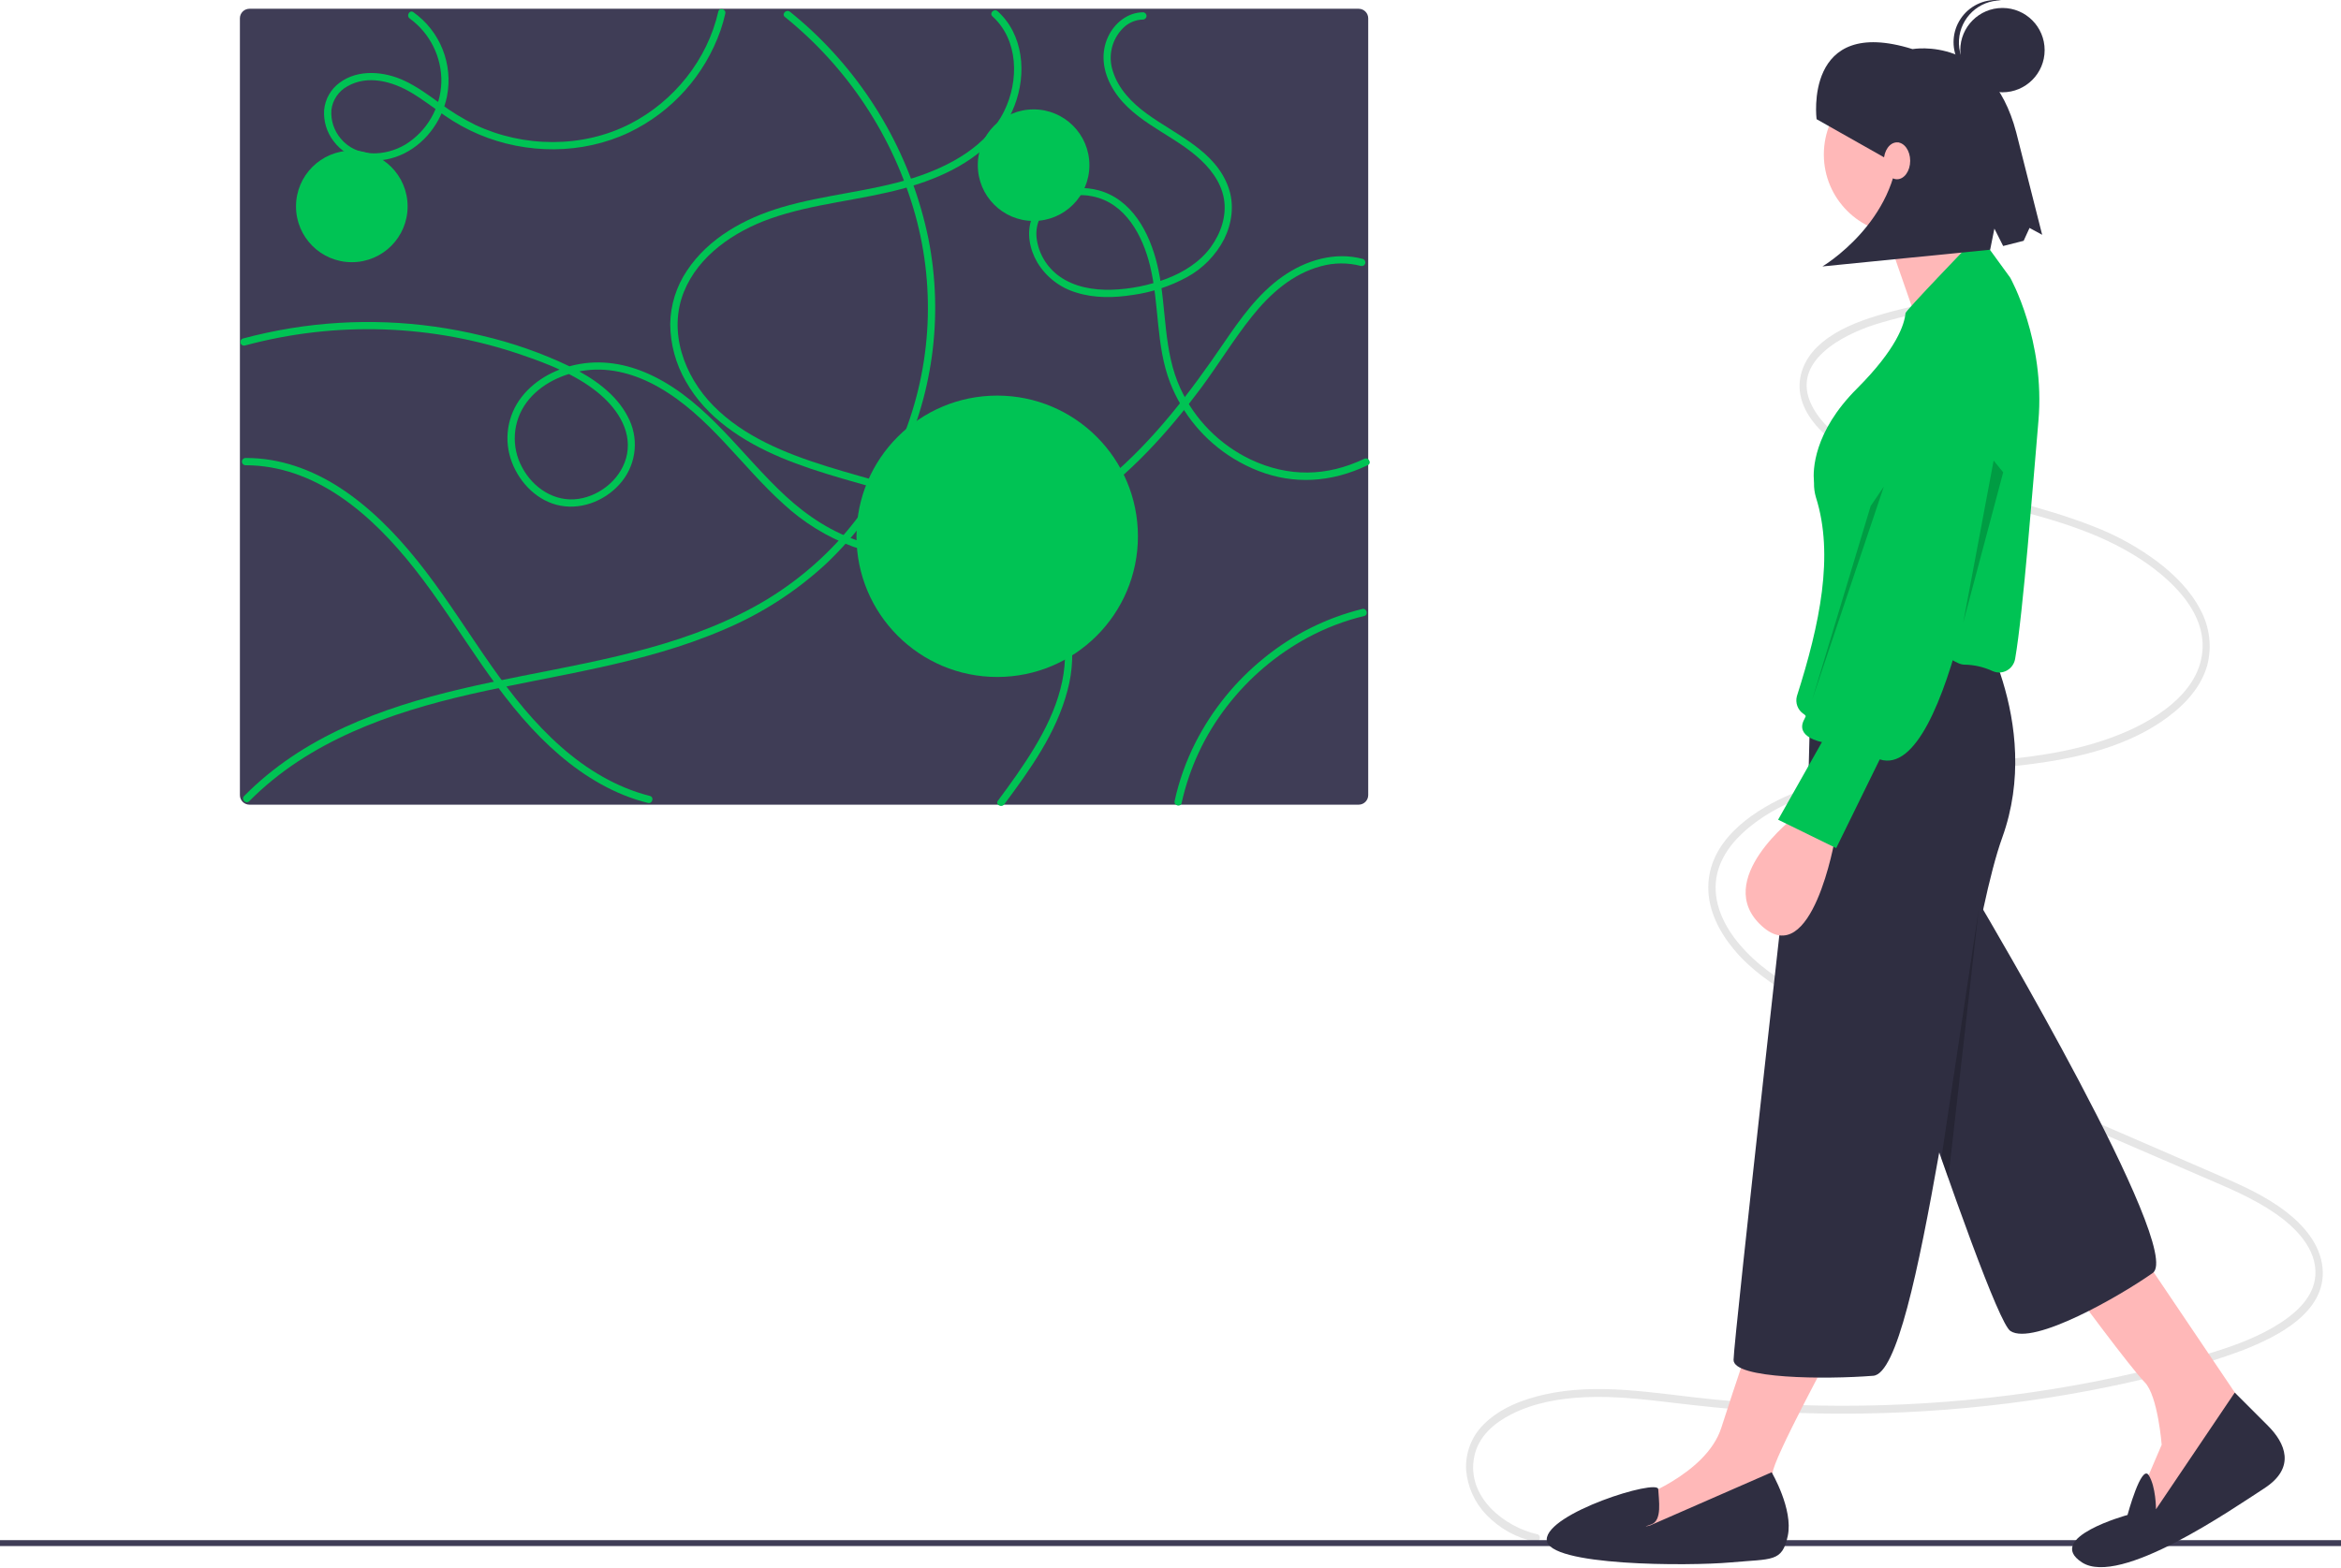
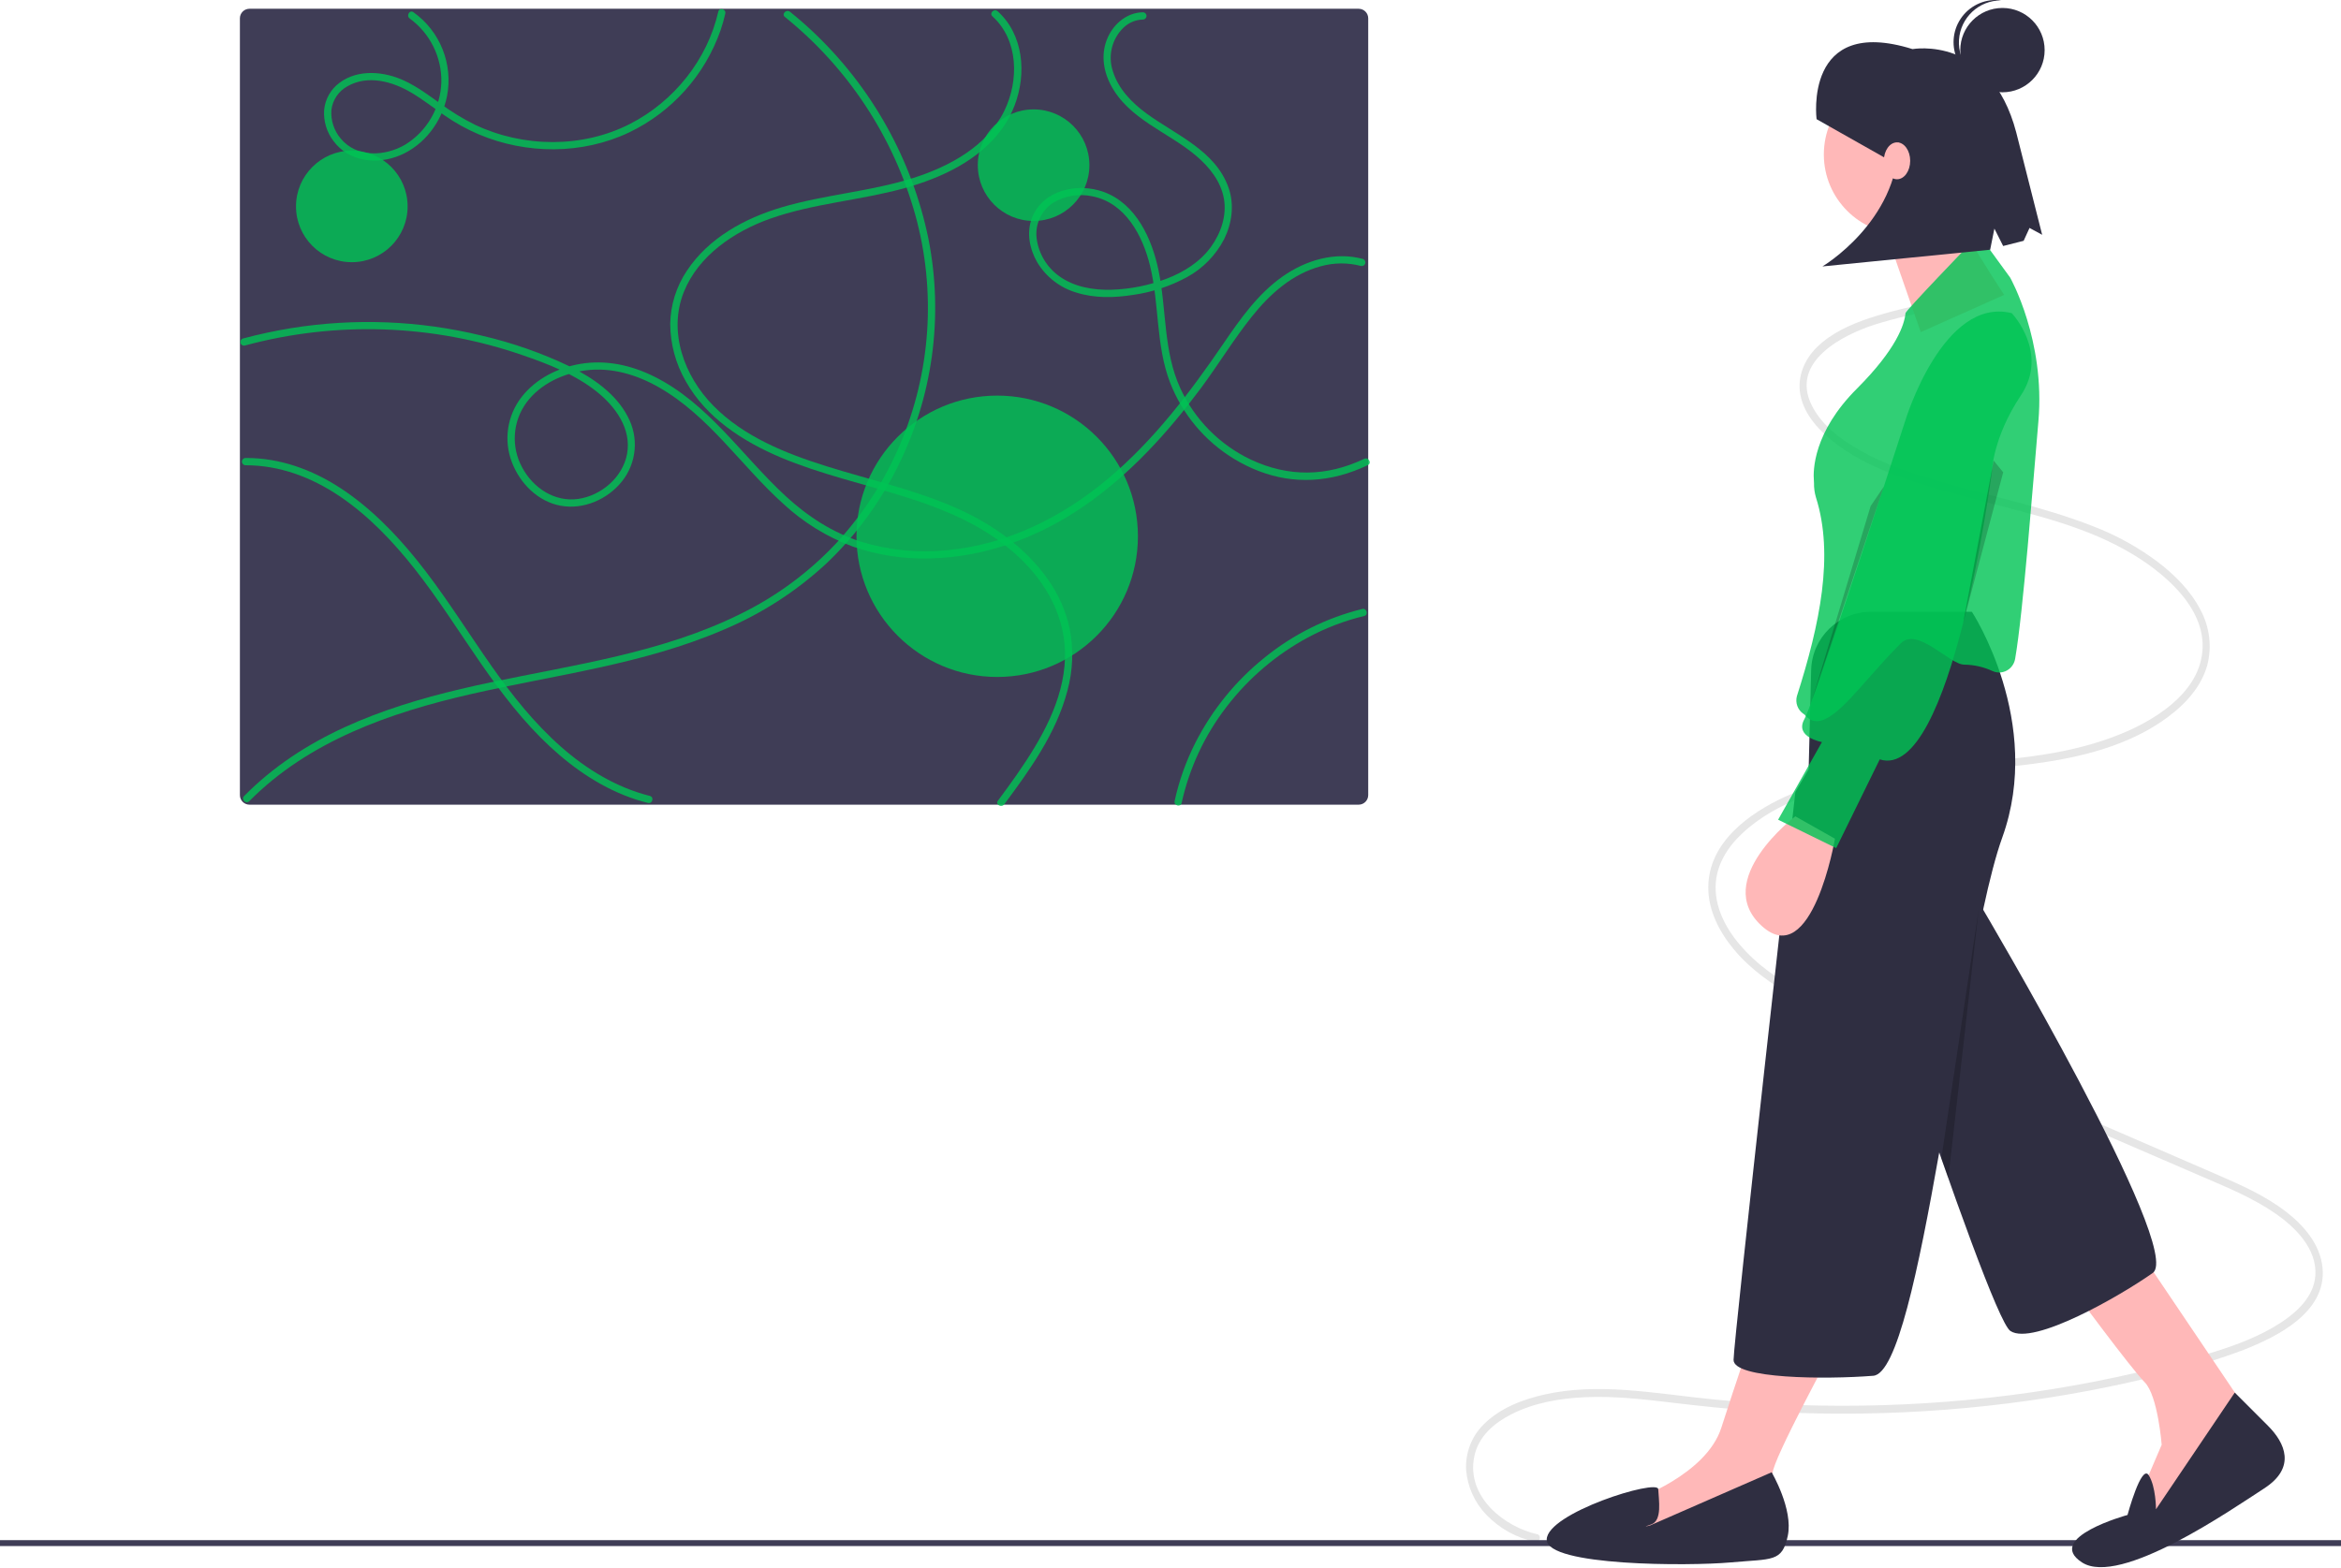
<svg xmlns="http://www.w3.org/2000/svg" data-name="Layer 1" width="888" height="594.649" viewBox="0 0 888 594.649">
  <path d="M739.111,734.824c-12.202-2.715-27.052-14.008-23.873-29.531,1.577-7.698,7.628-12.682,13.903-15.904,8.679-4.457,18.564-6.137,28.09-6.561,10.987-.489,21.963.745,32.868,2.05,10.766,1.288,21.533,2.442,32.347,3.146a503.435,503.435,0,0,0,63.992.077,499.579,499.579,0,0,0,62.259-7.801q15.313-2.911,30.442-6.831a238.921,238.921,0,0,0,27.962-8.61c11.991-4.743,31.492-13.973,29.902-31.066-.843-9.063-7.322-16.302-13.856-21.346-7.901-6.098-17.044-10.11-25.998-14.006-41.652-18.123-83.384-36.03-125.076-54.043-9.73-4.204-19.526-8.296-28.969-13.222-8.841-4.613-17.641-9.971-24.757-17.379-6.215-6.471-11.768-15.158-11.572-24.868.162-8.053,4.611-14.887,10.058-19.994,13.488-12.645,32.567-17.772,49.811-20.457,21.424-3.336,43.158-3.319,64.596-6.541,17.31-2.601,35.805-7.623,49.883-19.391,5.398-4.512,10.16-10.319,12.161-17.505a28.851,28.851,0,0,0-2.501-20.772c-3.813-7.505-9.896-13.483-16.293-18.378a101.376,101.376,0,0,0-24.711-13.602c-19.013-7.465-39.007-11.351-58.483-17.08-9.551-2.809-19.199-5.89-28.068-10.716-7.514-4.088-15.699-9.599-19.88-17.794-8.625-16.908,11.952-26.985,23.611-30.802a177.485,177.485,0,0,1,24.402-5.756c1.758-.311,1.012-3.202-.738-2.893a170.438,170.438,0,0,0-25.625,6.165c-7.031,2.407-14.286,5.57-19.808,11.013-4.638,4.571-7.523,11.067-6.287,17.923,1.463,8.113,7.822,14.364,13.794,18.891,7.897,5.987,16.902,9.898,26.031,13.085,9.615,3.357,19.434,5.973,29.25,8.539,19.614,5.128,40.108,9.697,57.814,20.609,12.386,7.633,29.212,21.945,25.092,39.684-1.829,7.875-7.383,14.031-13.376,18.56-7.243,5.473-15.541,9.211-23.955,12.001-39.237,13.01-82.42,3.706-120.646,21.376-12.997,6.008-28.784,16.947-28.911,34.158-.066,8.941,4.284,17.141,9.662,23.622,6.441,7.763,14.782,13.503,23.268,18.301a289.749,289.749,0,0,0,27.786,13.254q15.685,6.788,31.376,13.557l63.483,27.428,31.542,13.628c9.627,4.159,19.501,8.149,28.254,14.255,7.167,4.999,15.634,13.201,14.903,23.385-.581,8.088-7.102,13.924-13.061,17.827-7.716,5.053-16.385,8.321-25.009,11.037-9.948,3.133-20.059,5.731-30.19,8.067a485.73,485.73,0,0,1-63.339,10.214,504.95,504.95,0,0,1-64.346,1.976q-16.278-.54-32.506-2.146c-11.152-1.107-22.255-2.811-33.436-3.568-10.113-.684-20.323-.526-30.282,1.673-8.316,1.836-17.101,5.109-23.413,11.494a22.568,22.568,0,0,0-6.551,17.174,27.833,27.833,0,0,0,7.674,17.018,35.866,35.866,0,0,0,18.563,10.267c1.743.388,2.489-2.503.738-2.893Z" transform="translate(-156 -152.6756)" fill="#e6e6e6" />
  <rect y="584.394" width="888" height="2.241" fill="#3f3d56" />
  <path d="M969.501,630.316l41.758,61.917-38.878,38.878-5.04-10.08,8.64-20.159s-1.44-18.719-6.48-23.759-27.359-35.278-27.359-35.278Z" transform="translate(-156 -152.6756)" fill="#ffb8b8" />
  <path d="M916.224,430.165s7.918,12.532-8.641,66.53c0,0,77.239,130.36,65,139s-45.36,27.76-54,22-71.476-200.891-71.476-200.891Z" transform="translate(-156 -152.6756)" fill="#2f2e41" />
  <path d="M1003.7,681.074l12.599,12.599c6.48,6.48,10.8,15.839-1.44,23.759s-54.717,37.438-69.117,28.079,17.279-17.999,17.279-17.999,5.238-19.422,8.019-15.111,2.781,12.951,2.781,12.951Z" transform="translate(-156 -152.6756)" fill="#2f2e41" />
  <path d="M851.427,664.154s-23.039,42.478-23.039,47.518,1.44,19.439,1.44,19.439l-43.918,10.8-15.119-7.2,5.04-12.959s27.359-9.36,33.118-27.359,12.239-36.718,12.239-36.718Z" transform="translate(-156 -152.6756)" fill="#ffb8b8" />
  <circle cx="722.066" cy="58.62" r="30.239" fill="#ffb8b8" />
  <path d="M870.146,237.214l14.437,41.481,31.641-14.122s-21.599-33.118-21.599-37.438Z" transform="translate(-156 -152.6756)" fill="#ffb8b8" />
  <path d="M865.826,384.807H903.984s27.359,41.758,11.519,85.676c-2.426,6.725-4.833,16.146-7.237,27.284-5.527,25.615-11.03,60.312-16.669,92.196-7.921,44.785-16.111,84.019-25.015,84.732-17.999,1.44-53,1.2-53-6s23.445-215.491,23.445-215.491l5.04-8.64.953-37.633a22.699,22.699,0,0,1,22.806-22.124Z" transform="translate(-156 -152.6756)" fill="#2f2e41" />
  <path d="M828.028,711.312s8.28,14.039,6.12,24.119-5.76,8.64-21.599,10.08-69.837,1.44-69.837-8.64,42.123-23.169,42.3-19.144,1.618,11.945-2.702,13.385-.36.36-.36.36Z" transform="translate(-156 -152.6756)" fill="#2f2e41" />
  <path d="M852.046,470.913s-8.66,50.502-27.774,33.101,12.726-41.594,12.726-41.594Z" transform="translate(-156 -152.6756)" fill="#ffb8b8" />
-   <path d="M911.843,407.314a6.064,6.064,0,0,0,6.208-.735,6.361,6.361,0,0,0,2.355-4.012c3.02-17.411,6.697-65.678,8.815-90.085,2.658-30.626-10.617-54.346-10.728-54.491l-7.823-10.756a6.14,6.14,0,0,0-7.353-2.064s-24.422,25.338-24.512,26.317c-.383,4.201-3.29,13.511-18.44,28.661-16.577,16.577-16.669,31.045-16.302,35.084q.036.398.037.796a17.76,17.76,0,0,0,.73,5.356c6.943,21.89,1.506,48.097-7.226,75.453a6.17,6.17,0,0,0,2.487,6.695c2.55,1.735-.508-.839.402.275,6.018,7.374,14.678-2.903,24.584-14.117,3.451-3.906,7.362-8.334,11.972-12.944,6.338-6.338,18.447,8.125,24.078,8.125A26.146,26.146,0,0,1,911.843,407.314Z" transform="translate(-156 -152.6756)" fill="#00c354" />
-   <path d="M919.115,271.499s14.276,14.974,3.468,31.196-11.004,29.034-11.004,29.034-15.264,117.871-42.548,109.087l-16.519,33.666-22.026-10.777,16.631-29.47s-10.547-1.819-6.655-8.716c2.734-4.844,20.492-58.713,30.82-90.351,4.377-13.407,7.42-22.822,7.42-22.822S893.004,265.031,919.115,271.499Z" transform="translate(-156 -152.6756)" fill="#00c354" />
+   <path d="M911.843,407.314a6.064,6.064,0,0,0,6.208-.735,6.361,6.361,0,0,0,2.355-4.012c3.02-17.411,6.697-65.678,8.815-90.085,2.658-30.626-10.617-54.346-10.728-54.491l-7.823-10.756a6.14,6.14,0,0,0-7.353-2.064s-24.422,25.338-24.512,26.317c-.383,4.201-3.29,13.511-18.44,28.661-16.577,16.577-16.669,31.045-16.302,35.084q.036.398.037.796a17.76,17.76,0,0,0,.73,5.356c6.943,21.89,1.506,48.097-7.226,75.453a6.17,6.17,0,0,0,2.487,6.695c2.55,1.735-.508-.839.402.275,6.018,7.374,14.678-2.903,24.584-14.117,3.451-3.906,7.362-8.334,11.972-12.944,6.338-6.338,18.447,8.125,24.078,8.125A26.146,26.146,0,0,1,911.843,407.314Z" transform="translate(-156 -152.6756)" fill="#00c355ce" />
+   <path d="M919.115,271.499s14.276,14.974,3.468,31.196-11.004,29.034-11.004,29.034-15.264,117.871-42.548,109.087l-16.519,33.666-22.026-10.777,16.631-29.47s-10.547-1.819-6.655-8.716c2.734-4.844,20.492-58.713,30.82-90.351,4.377-13.407,7.42-22.822,7.42-22.822S893.004,265.031,919.115,271.499Z" transform="translate(-156 -152.6756)" fill="#00c355ce" />
  <polygon points="759.864 179.214 744.696 236.253 756.232 174.753 759.864 179.214" opacity="0.2" />
  <path d="M845.074,197.897s-5.084-39.564,36.396-26.59c0,0,29.625-5.436,39.34,31.62l9.837,38.844-4.794-2.609-2.235,4.886-7.769,1.967-3.324-6.598-1.608,8.013-63.631,6.343s28.499-16.854,28.951-47.061l-5.428,5.736Z" transform="translate(-156 -152.6756)" fill="#2f2e41" />
  <path d="M250.619,156A3.633,3.633,0,0,0,247,159.638v294.724A3.633,3.633,0,0,0,250.619,458h420.762A3.632,3.632,0,0,0,675,454.362V159.638A3.632,3.632,0,0,0,671.381,156Z" transform="translate(-156 -152.6756)" fill="#3f3d56" />
-   <path d="M249.106,329.211c12.835-.037,24.953,4.524,35.521,11.618,11.093,7.445,20.468,17.309,28.704,27.756,9.101,11.544,16.899,24.036,25.27,36.102,7.731,11.143,16.015,21.976,25.978,31.235,9.426,8.76,20.344,16.125,32.656,20.119,1.5.487,3.017.917,4.546,1.3,1.724.433,2.459-2.229.734-2.662-12.644-3.173-23.949-10.046-33.668-18.612-10.141-8.939-18.573-19.545-26.324-30.57-8.439-12.003-16.205-24.483-25.128-36.143-8.256-10.788-17.541-20.932-28.569-28.948-10.234-7.439-22.088-12.737-34.796-13.771-1.639-.133-3.281-.19-4.925-.185a1.381,1.381,0,0,0,0,2.761Z" transform="translate(-156 -152.6756)" fill="#00c354" />
-   <path d="M250.54,456.681c22.578-22.838,53.444-33.633,84.095-40.636,32.058-7.324,65.133-11.257,95.592-24.324a133.134,133.134,0,0,0,39.432-25.418,130.838,130.838,0,0,0,26.418-35.638,135.082,135.082,0,0,0,12.102-87.391,149.293,149.293,0,0,0-44.012-78.742q-4.102-3.856-8.493-7.382c-1.371-1.104-3.337.837-1.952,1.952a147.512,147.512,0,0,1,49.412,74.903,132.285,132.285,0,0,1-5.942,87.822,130.776,130.776,0,0,1-23.732,36.689,125.432,125.432,0,0,1-36.89,27.261c-29.546,14.588-62.617,19.103-94.518,25.821-30.078,6.334-60.76,15.368-84.875,35.269a115.122,115.122,0,0,0-8.588,7.862c-1.251,1.265.701,3.218,1.952,1.952Z" transform="translate(-156 -152.6756)" fill="#00c354" />
-   <path d="M248.846,283.793a179.109,179.109,0,0,1,105.248,3.605c9.857,3.38,19.966,7.309,28.212,13.845,7.094,5.623,13.323,14.134,11.551,23.691-1.634,8.809-9.737,15.768-18.458,17.041-8.995,1.313-17.19-4.16-21.316-11.917a22.993,22.993,0,0,1,1.667-24.696c5.214-7.023,13.883-11.034,22.402-12.146,9.739-1.271,19.317,1.599,27.74,6.399,19.038,10.848,31.195,29.76,47.183,44.177A79.314,79.314,0,0,0,479.548,360.095a82.222,82.222,0,0,0,29.54,4.467c21.038-.536,41.212-8.136,58.4-20.057,17.242-11.959,31.482-27.66,43.951-44.417,6.667-8.96,12.462-18.588,19.438-27.312,6.868-8.587,15.365-16.221,26.232-19.096a28.952,28.952,0,0,1,15.127-.084,1.382,1.382,0,0,0,.734-2.662c-10.565-2.881-21.671.491-30.43,6.64-9.369,6.577-16.083,16.11-22.452,25.446-12.725,18.652-26.428,36.728-43.822,51.32-17.366,14.568-38.265,25.007-61.049,27.099a82.882,82.882,0,0,1-32.388-3.156c-10.957-3.442-20.458-9.659-28.856-17.408-16.501-15.225-29.336-35.21-49.988-45.402-8.705-4.296-18.231-6.357-27.878-4.721-8.494,1.44-16.848,5.628-22.203,12.509a25.433,25.433,0,0,0-3.733,24.802c3.051,8.01,9.858,14.928,18.503,16.505,8.726,1.592,17.842-2.432,23.291-9.281a22.364,22.364,0,0,0,2.132-24.583c-4.482-8.664-13.226-14.653-21.742-18.88A162.285,162.285,0,0,0,338.862,280.054a182.683,182.683,0,0,0-72.471-2.853,186.935,186.935,0,0,0-18.278,3.93,1.382,1.382,0,0,0,.734,2.662Z" transform="translate(-156 -152.6756)" fill="#00c354" />
-   <path d="M536.913,457.893c9.769-13.118,19.757-27.032,23.974-43.081a51.756,51.756,0,0,0,.9-23.501,50.695,50.695,0,0,0-8.348-18.882c-8.302-11.793-20.543-20.557-33.568-26.473-16.13-7.327-33.525-11.084-50.361-16.367-15.519-4.87-31.429-11.225-43.022-23.061-10.953-11.183-17.159-28.016-11.05-43.157,5.543-13.738,19.051-22.848,32.536-27.658,16.533-5.897,34.24-6.958,51.088-11.632,14.085-3.907,28.499-10.569,37.22-22.802,7.391-10.367,9.763-25.316,3.855-36.903a26.062,26.062,0,0,0-5.722-7.448c-1.314-1.191-3.272.756-1.952,1.952,9.962,9.028,10.081,24.474,4.468,35.909-6.59,13.425-20.819,21.073-34.515,25.417-16.302,5.17-33.552,6.274-49.933,11.138-14,4.158-27.696,11.612-35.934,24.071A37.33,37.33,0,0,0,410.23,275.558a44.107,44.107,0,0,0,5.949,21.877c7.789,13.828,21.67,22.774,35.957,28.81,30.037,12.691,65.67,14.629,90.417,37.896,10.627,9.992,17.843,23.263,17.427,38.129-.46,16.397-9.225,31.315-18.342,44.417-2.307,3.316-4.697,6.572-7.109,9.812-1.062,1.426,1.334,2.804,2.384,1.394Z" transform="translate(-156 -152.6756)" fill="#00c354" />
-   <path d="M311.413,159.69a29.219,29.219,0,0,1,12.004,24.196,28.873,28.873,0,0,1-13.65,23.636c-7.668,4.526-18.445,5.096-24.55-2.3a15.095,15.095,0,0,1-3.511-10.777,11.832,11.832,0,0,1,6.112-9.047c7.746-4.419,17.029-1.817,24.187,2.417,4.431,2.621,8.485,5.81,12.721,8.721a72.691,72.691,0,0,0,12.899,7.125c18.034,7.618,39.195,7.708,56.972-.712a67.83,67.83,0,0,0,34.726-38.761,61.745,61.745,0,0,0,1.798-6.352c.393-1.73-2.268-2.469-2.662-.734-4.149,18.256-16.823,34.042-33.431,42.563-18.102,9.288-40.453,9.028-58.75.391a86.372,86.372,0,0,1-13.358-8.162c-4.316-3.093-8.62-6.287-13.445-8.558-7.584-3.569-17.511-4.574-24.623.705a14.488,14.488,0,0,0-5.906,10.402,17.546,17.546,0,0,0,3.534,11.726c5.916,7.98,16.565,9.11,25.3,5.426,9.187-3.875,15.806-12.649,17.77-22.345a31.689,31.689,0,0,0-12.741-31.946c-1.445-1.039-2.825,1.355-1.394,2.384Z" transform="translate(-156 -152.6756)" fill="#00c354" />
-   <path d="M604.223,457.363a92.192,92.192,0,0,1,17.105-36.58,96.702,96.702,0,0,1,30.789-26.217,89.251,89.251,0,0,1,21.348-8.16c1.727-.416.996-3.079-.734-2.662A94.822,94.822,0,0,0,635.639,402.228a99.07,99.07,0,0,0-26.165,32.199,92.136,92.136,0,0,0-7.913,22.201c-.373,1.733,2.288,2.473,2.662.734Z" transform="translate(-156 -152.6756)" fill="#00c354" />
-   <path d="M589.563,157.337c-5.887.059-10.851,4.134-13.262,9.329-2.736,5.896-1.988,12.384.945,18.064,6.842,13.252,21.781,17.948,32.538,27.11,4.991,4.251,9.341,9.66,10.486,16.279,1.116,6.452-1.188,13.101-4.963,18.293-4.122,5.669-10.338,9.566-16.813,12.025a64.432,64.432,0,0,1-20.815,4.173c-6.879.195-14.152-1.007-19.849-5.111a20.991,20.991,0,0,1-8.627-14.514,14.1,14.1,0,0,1,6.377-13.419,20.542,20.542,0,0,1,14.782-2.399c12.59,2.488,19.112,14.981,21.896,26.433,3.545,14.583,2.137,30.086,7.589,44.256a58.627,58.627,0,0,0,24.084,28.829c12.577,7.65,26.118,10.126,40.389,6.389a59.254,59.254,0,0,0,10.554-3.926c1.602-.767.203-3.148-1.394-2.384-14.187,6.791-28.702,7.008-42.979.316a55.835,55.835,0,0,1-26.787-27.102c-6.46-14.06-5.176-29.846-8.251-44.697-2.475-11.953-8.487-25.278-20.769-29.772-9.883-3.617-23.129-.809-27.243,9.833-2.151,5.563-.906,11.925,2.048,16.947a25.861,25.861,0,0,0,14.764,11.394c6.926,2.201,14.4,2.017,21.505.896a60.473,60.473,0,0,0,20.412-6.706,34.454,34.454,0,0,0,14.195-14.514c2.951-6.015,3.9-13.016,1.657-19.426-4.957-14.162-19.948-20.01-31.139-28.199-5.514-4.035-10.69-9.334-12.745-16.013a15.953,15.953,0,0,1,4.04-16.564,10.976,10.976,0,0,1,7.375-3.062,1.381,1.381,0,0,0,0-2.761Z" transform="translate(-156 -152.6756)" fill="#00c354" />
-   <circle cx="378.266" cy="203.486" r="53.38" fill="#00c354" />
-   <circle cx="392.071" cy="62.673" r="21.168" fill="#00c354" />
-   <circle cx="133.452" cy="78.319" r="21.168" fill="#00c354" />
+   <path d="M249.106,329.211c12.835-.037,24.953,4.524,35.521,11.618,11.093,7.445,20.468,17.309,28.704,27.756,9.101,11.544,16.899,24.036,25.27,36.102,7.731,11.143,16.015,21.976,25.978,31.235,9.426,8.76,20.344,16.125,32.656,20.119,1.5.487,3.017.917,4.546,1.3,1.724.433,2.459-2.229.734-2.662-12.644-3.173-23.949-10.046-33.668-18.612-10.141-8.939-18.573-19.545-26.324-30.57-8.439-12.003-16.205-24.483-25.128-36.143-8.256-10.788-17.541-20.932-28.569-28.948-10.234-7.439-22.088-12.737-34.796-13.771-1.639-.133-3.281-.19-4.925-.185a1.381,1.381,0,0,0,0,2.761Z" transform="translate(-156 -152.6756)" fill="#00c355ce" />
+   <path d="M250.54,456.681c22.578-22.838,53.444-33.633,84.095-40.636,32.058-7.324,65.133-11.257,95.592-24.324a133.134,133.134,0,0,0,39.432-25.418,130.838,130.838,0,0,0,26.418-35.638,135.082,135.082,0,0,0,12.102-87.391,149.293,149.293,0,0,0-44.012-78.742q-4.102-3.856-8.493-7.382c-1.371-1.104-3.337.837-1.952,1.952a147.512,147.512,0,0,1,49.412,74.903,132.285,132.285,0,0,1-5.942,87.822,130.776,130.776,0,0,1-23.732,36.689,125.432,125.432,0,0,1-36.89,27.261c-29.546,14.588-62.617,19.103-94.518,25.821-30.078,6.334-60.76,15.368-84.875,35.269a115.122,115.122,0,0,0-8.588,7.862c-1.251,1.265.701,3.218,1.952,1.952Z" transform="translate(-156 -152.6756)" fill="#00c355ce" />
+   <path d="M248.846,283.793a179.109,179.109,0,0,1,105.248,3.605c9.857,3.38,19.966,7.309,28.212,13.845,7.094,5.623,13.323,14.134,11.551,23.691-1.634,8.809-9.737,15.768-18.458,17.041-8.995,1.313-17.19-4.16-21.316-11.917a22.993,22.993,0,0,1,1.667-24.696c5.214-7.023,13.883-11.034,22.402-12.146,9.739-1.271,19.317,1.599,27.74,6.399,19.038,10.848,31.195,29.76,47.183,44.177A79.314,79.314,0,0,0,479.548,360.095a82.222,82.222,0,0,0,29.54,4.467c21.038-.536,41.212-8.136,58.4-20.057,17.242-11.959,31.482-27.66,43.951-44.417,6.667-8.96,12.462-18.588,19.438-27.312,6.868-8.587,15.365-16.221,26.232-19.096a28.952,28.952,0,0,1,15.127-.084,1.382,1.382,0,0,0,.734-2.662c-10.565-2.881-21.671.491-30.43,6.64-9.369,6.577-16.083,16.11-22.452,25.446-12.725,18.652-26.428,36.728-43.822,51.32-17.366,14.568-38.265,25.007-61.049,27.099a82.882,82.882,0,0,1-32.388-3.156c-10.957-3.442-20.458-9.659-28.856-17.408-16.501-15.225-29.336-35.21-49.988-45.402-8.705-4.296-18.231-6.357-27.878-4.721-8.494,1.44-16.848,5.628-22.203,12.509a25.433,25.433,0,0,0-3.733,24.802c3.051,8.01,9.858,14.928,18.503,16.505,8.726,1.592,17.842-2.432,23.291-9.281a22.364,22.364,0,0,0,2.132-24.583c-4.482-8.664-13.226-14.653-21.742-18.88A162.285,162.285,0,0,0,338.862,280.054a182.683,182.683,0,0,0-72.471-2.853,186.935,186.935,0,0,0-18.278,3.93,1.382,1.382,0,0,0,.734,2.662Z" transform="translate(-156 -152.6756)" fill="#00c355ce" />
+   <path d="M536.913,457.893c9.769-13.118,19.757-27.032,23.974-43.081a51.756,51.756,0,0,0,.9-23.501,50.695,50.695,0,0,0-8.348-18.882c-8.302-11.793-20.543-20.557-33.568-26.473-16.13-7.327-33.525-11.084-50.361-16.367-15.519-4.87-31.429-11.225-43.022-23.061-10.953-11.183-17.159-28.016-11.05-43.157,5.543-13.738,19.051-22.848,32.536-27.658,16.533-5.897,34.24-6.958,51.088-11.632,14.085-3.907,28.499-10.569,37.22-22.802,7.391-10.367,9.763-25.316,3.855-36.903a26.062,26.062,0,0,0-5.722-7.448c-1.314-1.191-3.272.756-1.952,1.952,9.962,9.028,10.081,24.474,4.468,35.909-6.59,13.425-20.819,21.073-34.515,25.417-16.302,5.17-33.552,6.274-49.933,11.138-14,4.158-27.696,11.612-35.934,24.071A37.33,37.33,0,0,0,410.23,275.558a44.107,44.107,0,0,0,5.949,21.877c7.789,13.828,21.67,22.774,35.957,28.81,30.037,12.691,65.67,14.629,90.417,37.896,10.627,9.992,17.843,23.263,17.427,38.129-.46,16.397-9.225,31.315-18.342,44.417-2.307,3.316-4.697,6.572-7.109,9.812-1.062,1.426,1.334,2.804,2.384,1.394Z" transform="translate(-156 -152.6756)" fill="#00c355ce" />
+   <path d="M311.413,159.69a29.219,29.219,0,0,1,12.004,24.196,28.873,28.873,0,0,1-13.65,23.636c-7.668,4.526-18.445,5.096-24.55-2.3a15.095,15.095,0,0,1-3.511-10.777,11.832,11.832,0,0,1,6.112-9.047c7.746-4.419,17.029-1.817,24.187,2.417,4.431,2.621,8.485,5.81,12.721,8.721a72.691,72.691,0,0,0,12.899,7.125c18.034,7.618,39.195,7.708,56.972-.712a67.83,67.83,0,0,0,34.726-38.761,61.745,61.745,0,0,0,1.798-6.352c.393-1.73-2.268-2.469-2.662-.734-4.149,18.256-16.823,34.042-33.431,42.563-18.102,9.288-40.453,9.028-58.75.391a86.372,86.372,0,0,1-13.358-8.162c-4.316-3.093-8.62-6.287-13.445-8.558-7.584-3.569-17.511-4.574-24.623.705a14.488,14.488,0,0,0-5.906,10.402,17.546,17.546,0,0,0,3.534,11.726c5.916,7.98,16.565,9.11,25.3,5.426,9.187-3.875,15.806-12.649,17.77-22.345a31.689,31.689,0,0,0-12.741-31.946c-1.445-1.039-2.825,1.355-1.394,2.384Z" transform="translate(-156 -152.6756)" fill="#00c355ce" />
+   <path d="M604.223,457.363a92.192,92.192,0,0,1,17.105-36.58,96.702,96.702,0,0,1,30.789-26.217,89.251,89.251,0,0,1,21.348-8.16c1.727-.416.996-3.079-.734-2.662A94.822,94.822,0,0,0,635.639,402.228a99.07,99.07,0,0,0-26.165,32.199,92.136,92.136,0,0,0-7.913,22.201c-.373,1.733,2.288,2.473,2.662.734Z" transform="translate(-156 -152.6756)" fill="#00c355ce" />
+   <path d="M589.563,157.337c-5.887.059-10.851,4.134-13.262,9.329-2.736,5.896-1.988,12.384.945,18.064,6.842,13.252,21.781,17.948,32.538,27.11,4.991,4.251,9.341,9.66,10.486,16.279,1.116,6.452-1.188,13.101-4.963,18.293-4.122,5.669-10.338,9.566-16.813,12.025a64.432,64.432,0,0,1-20.815,4.173c-6.879.195-14.152-1.007-19.849-5.111a20.991,20.991,0,0,1-8.627-14.514,14.1,14.1,0,0,1,6.377-13.419,20.542,20.542,0,0,1,14.782-2.399c12.59,2.488,19.112,14.981,21.896,26.433,3.545,14.583,2.137,30.086,7.589,44.256a58.627,58.627,0,0,0,24.084,28.829c12.577,7.65,26.118,10.126,40.389,6.389a59.254,59.254,0,0,0,10.554-3.926c1.602-.767.203-3.148-1.394-2.384-14.187,6.791-28.702,7.008-42.979.316a55.835,55.835,0,0,1-26.787-27.102c-6.46-14.06-5.176-29.846-8.251-44.697-2.475-11.953-8.487-25.278-20.769-29.772-9.883-3.617-23.129-.809-27.243,9.833-2.151,5.563-.906,11.925,2.048,16.947a25.861,25.861,0,0,0,14.764,11.394c6.926,2.201,14.4,2.017,21.505.896a60.473,60.473,0,0,0,20.412-6.706,34.454,34.454,0,0,0,14.195-14.514c2.951-6.015,3.9-13.016,1.657-19.426-4.957-14.162-19.948-20.01-31.139-28.199-5.514-4.035-10.69-9.334-12.745-16.013a15.953,15.953,0,0,1,4.04-16.564,10.976,10.976,0,0,1,7.375-3.062,1.381,1.381,0,0,0,0-2.761Z" transform="translate(-156 -152.6756)" fill="#00c355ce" />
+   <circle cx="378.266" cy="203.486" r="53.38" fill="#00c355ce" />
+   <circle cx="392.071" cy="62.673" r="21.168" fill="#00c355ce" />
+   <circle cx="133.452" cy="78.319" r="21.168" fill="#00c355ce" />
  <polygon points="736.394 439.563 750.583 345.019 739.043 447.083 736.394 439.563" opacity="0.2" />
  <circle cx="759.583" cy="19.019" r="16" fill="#2f2e41" />
  <path d="M899.096,167.778a15.987,15.987,0,0,1,15.992-14.954c-.33-.042-.658-.093-.995-.115a16,16,0,1,0-2.053,31.934c.337.022.668.013,1.001.014A15.987,15.987,0,0,1,899.096,167.778Z" transform="translate(-156 -152.6756)" fill="#2f2e41" />
  <ellipse cx="719.583" cy="61.019" rx="5" ry="7" fill="#ffb8b8" />
  <polygon points="709.583 192.019 687.407 265.497 714.583 184.633 709.583 192.019" opacity="0.2" />
</svg>
